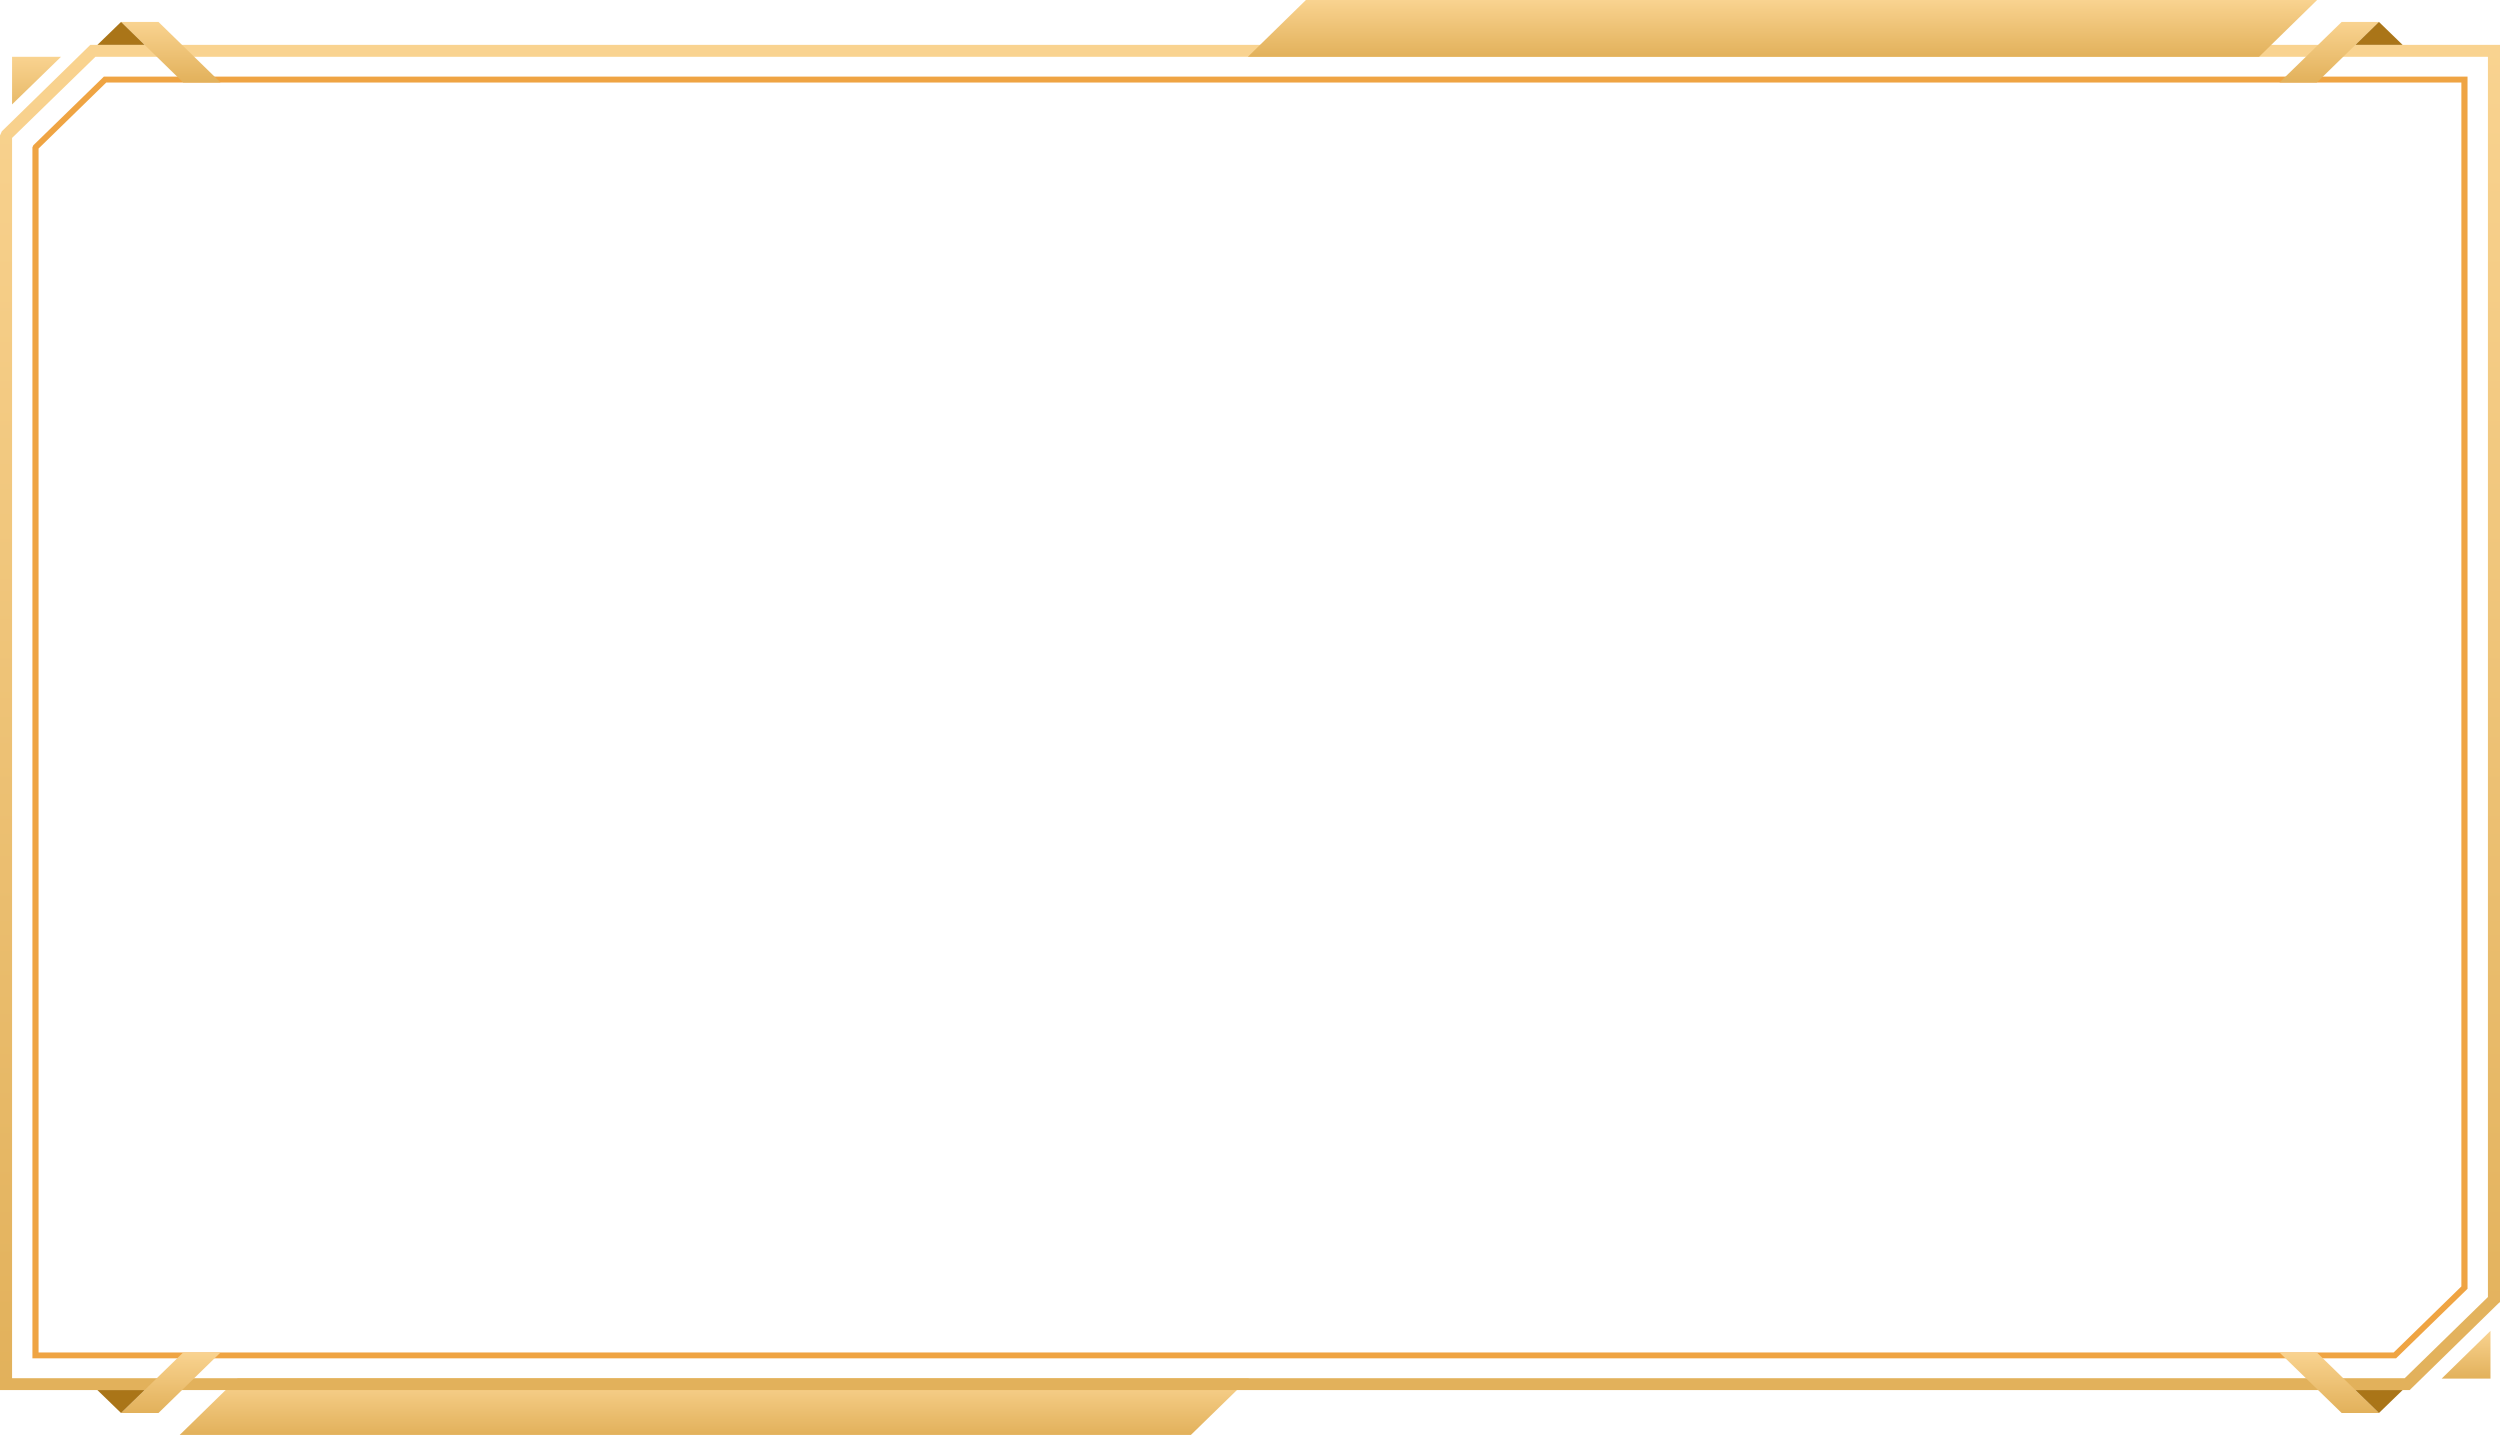
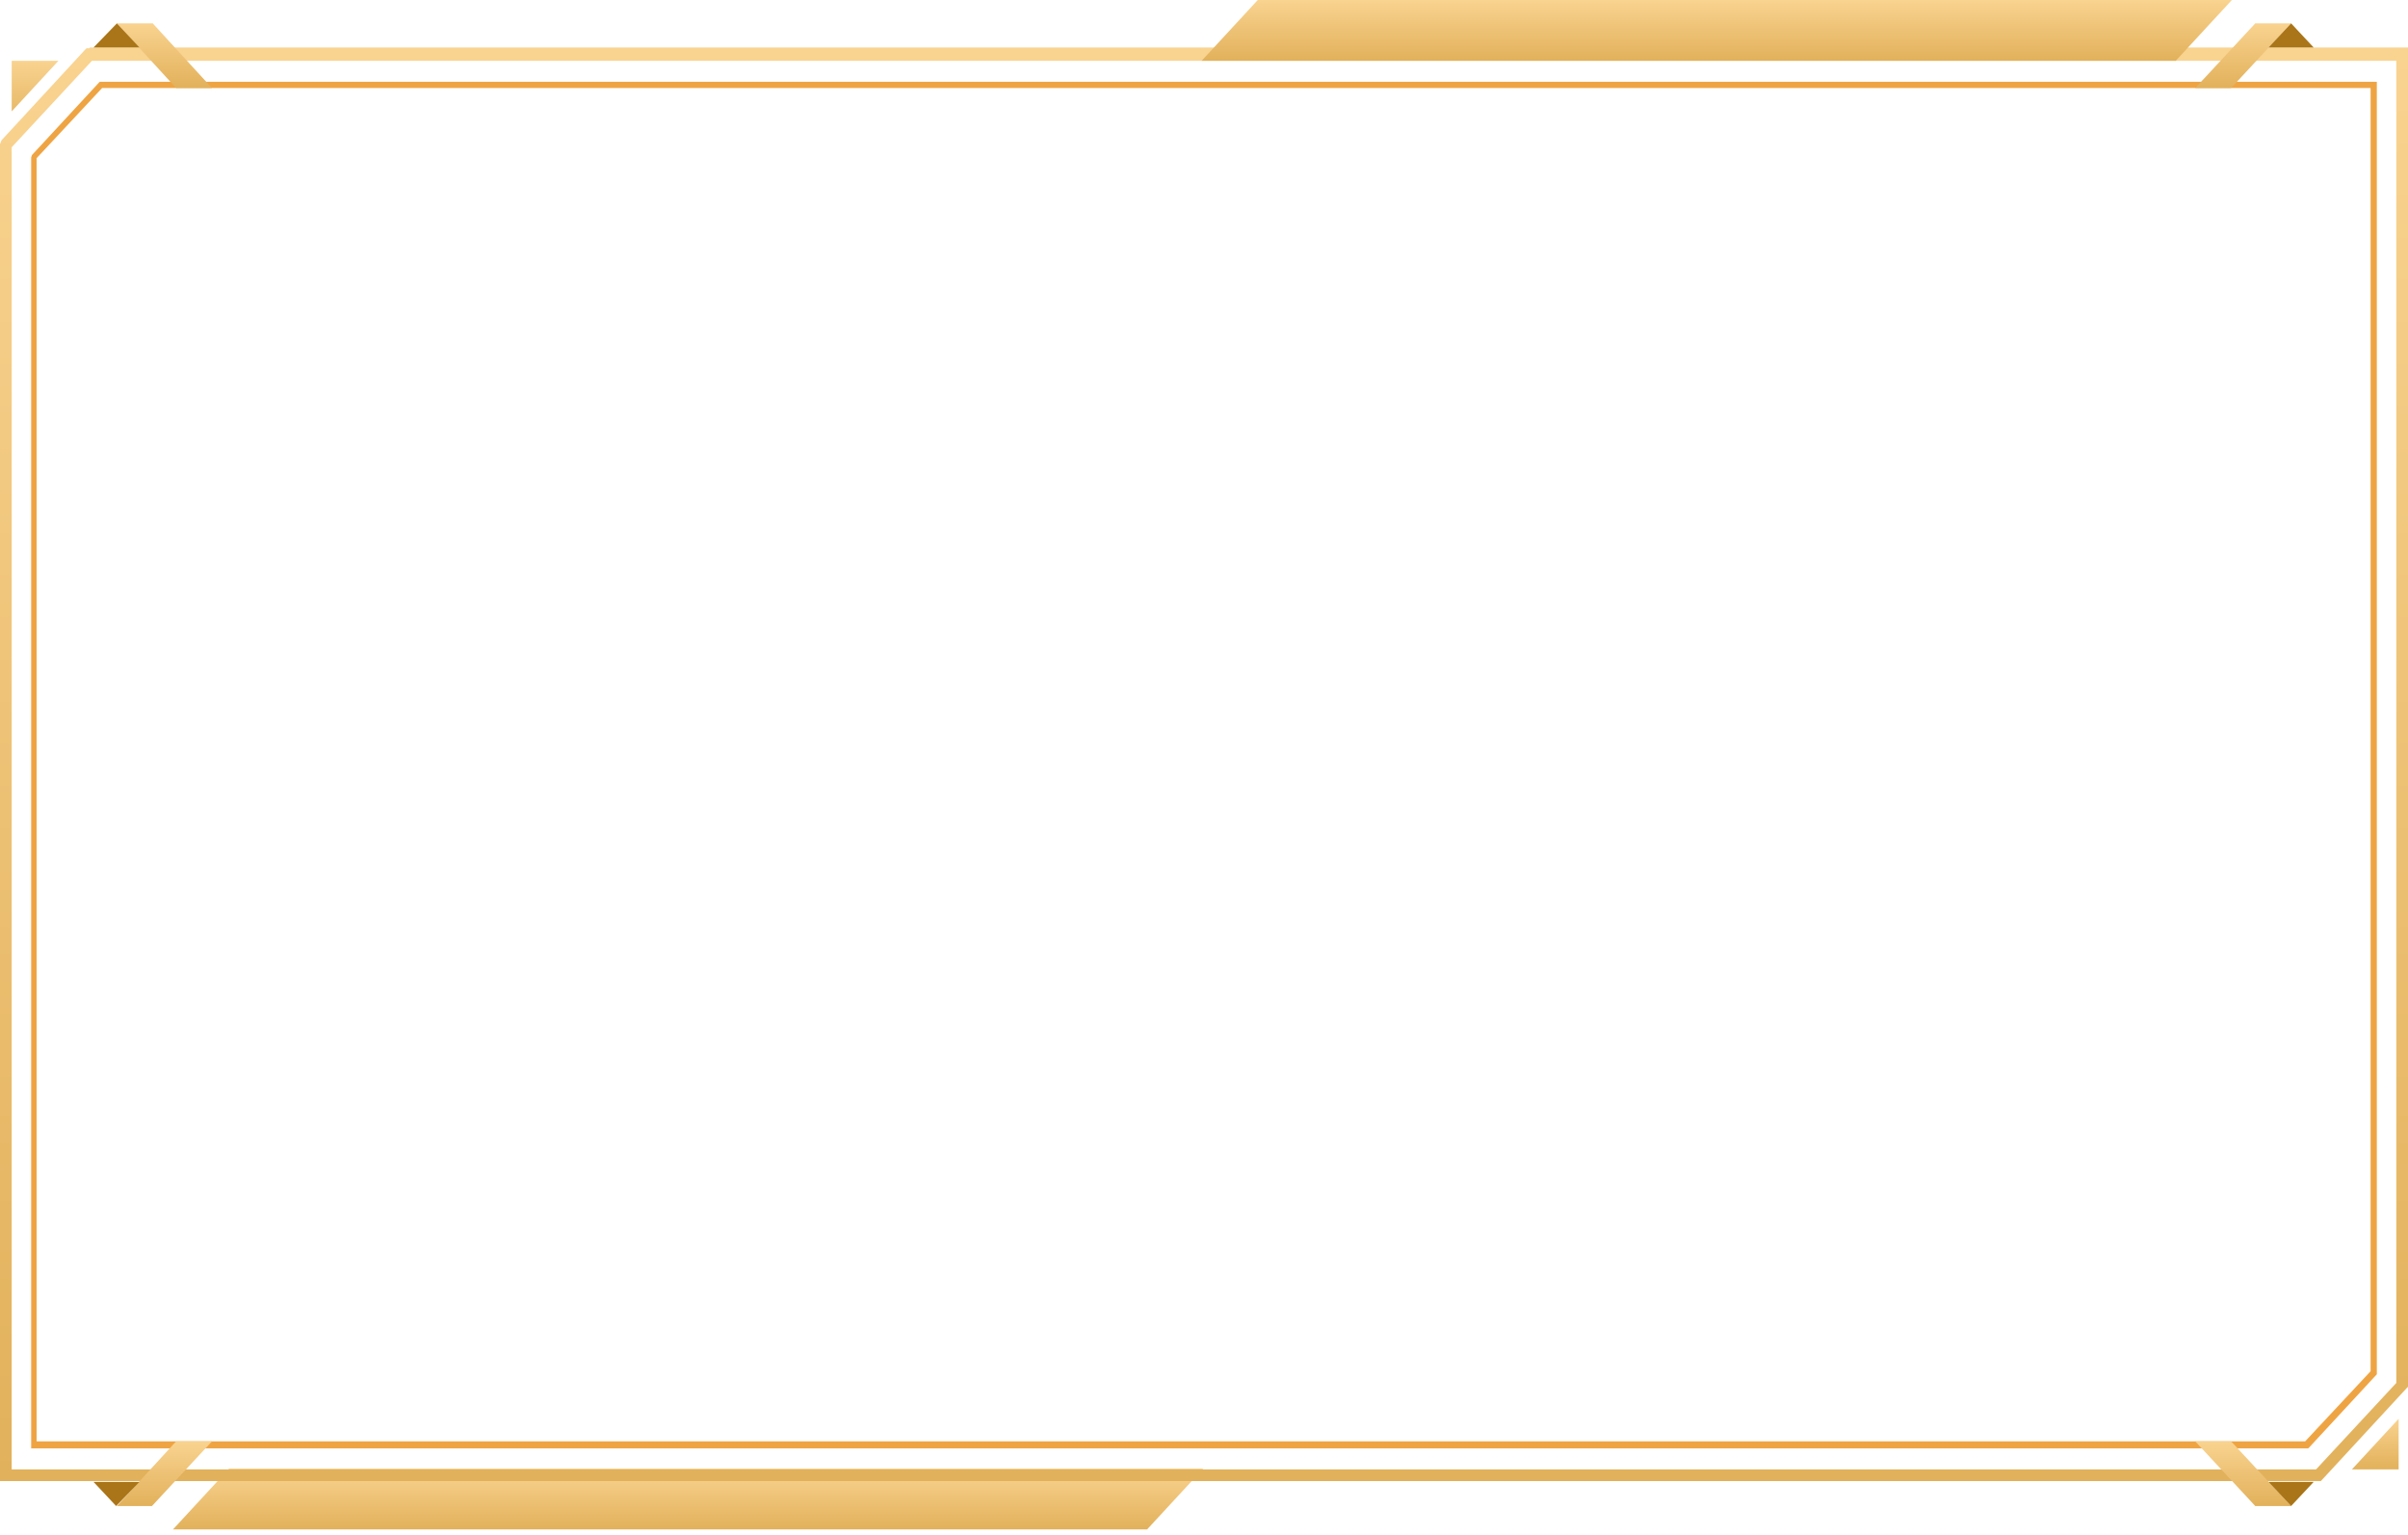
- <svg xmlns="http://www.w3.org/2000/svg" width="342" height="197" viewBox="0 0 342 197" fill="none">
-   <path fill-rule="evenodd" clip-rule="evenodd" d="M170.877 188.536L162.915 196.298H24.584L32.528 188.536H170.877Z" fill="url(#paint0_linear_588_20049)" />
-   <path d="M12.704 6.138H341.174H342V6.943V177.773V178.113L341.752 178.332L329.892 189.919L329.644 190.161H329.296H0.826H0V189.355V18.531L0.248 17.967L12.108 6.38L12.356 6.138H12.704V6.138ZM340.349 7.767H13.057L1.651 18.871V188.537H328.965L340.349 177.433V7.767Z" fill="url(#paint1_linear_588_20049)" />
-   <path d="M14.537 11.288L5.277 20.32V185.016H327.455L336.715 175.983V11.288H14.537ZM4.557 19.878L14.083 10.603L14.207 10.482H14.372H337.128H337.559V10.885V176.144V176.305L337.435 176.426L327.904 185.7L327.781 185.821H327.616H4.865H4.434V185.418V20.159L4.557 19.878Z" fill="#EFA443" />
-   <path fill-rule="evenodd" clip-rule="evenodd" d="M1.65 16.576L10.704 7.762L1.65 16.576ZM8.351 7.767H1.65V14.285L8.351 7.767Z" fill="url(#paint2_linear_588_20049)" />
-   <path fill-rule="evenodd" clip-rule="evenodd" d="M340.698 182.059V188.595H334.016L340.698 182.059Z" fill="url(#paint3_linear_588_20049)" />
-   <path fill-rule="evenodd" clip-rule="evenodd" d="M316.94 11.288H311.826L320.343 2.998H325.439L316.94 11.288Z" fill="url(#paint4_linear_588_20049)" />
-   <path fill-rule="evenodd" clip-rule="evenodd" d="M322.219 6.138H328.676L325.438 2.998L322.219 6.138Z" fill="#AA7518" />
-   <path fill-rule="evenodd" clip-rule="evenodd" d="M25.061 11.288H30.175L21.676 2.998H16.562L25.061 11.288Z" fill="url(#paint5_linear_588_20049)" />
-   <path fill-rule="evenodd" clip-rule="evenodd" d="M19.782 6.138H13.324L16.562 2.998L19.782 6.138Z" fill="#AA7518" />
-   <path fill-rule="evenodd" clip-rule="evenodd" d="M316.94 185.016H311.826L320.343 193.301H325.439L316.94 185.016Z" fill="url(#paint6_linear_588_20049)" />
-   <path fill-rule="evenodd" clip-rule="evenodd" d="M322.219 190.165H328.676L325.438 193.301L322.219 190.165Z" fill="#AA7518" />
-   <path fill-rule="evenodd" clip-rule="evenodd" d="M25.061 185.016H30.175L21.676 193.301H16.562L25.061 185.016Z" fill="url(#paint7_linear_588_20049)" />
-   <path fill-rule="evenodd" clip-rule="evenodd" d="M19.782 190.165H13.324L16.562 193.301L19.782 190.165Z" fill="#AA7518" />
-   <path fill-rule="evenodd" clip-rule="evenodd" d="M316.981 0L309.042 7.767H170.711L178.65 0H316.981Z" fill="url(#paint8_linear_588_20049)" />
-   <defs>
-     <linearGradient id="paint0_linear_588_20049" x1="97.731" y1="188.536" x2="97.731" y2="196.298" gradientUnits="userSpaceOnUse">
-       <stop stop-color="#F9D390" />
-       <stop offset="1" stop-color="#E2B15B" />
-     </linearGradient>
-     <linearGradient id="paint1_linear_588_20049" x1="171" y1="6.138" x2="171" y2="190.161" gradientUnits="userSpaceOnUse">
-       <stop stop-color="#F9D390" />
-       <stop offset="1" stop-color="#E2B15B" />
-     </linearGradient>
-     <linearGradient id="paint2_linear_588_20049" x1="6.177" y1="7.762" x2="6.177" y2="16.576" gradientUnits="userSpaceOnUse">
-       <stop stop-color="#F9D390" />
-       <stop offset="1" stop-color="#E2B15B" />
-     </linearGradient>
-     <linearGradient id="paint3_linear_588_20049" x1="337.357" y1="182.059" x2="337.357" y2="188.595" gradientUnits="userSpaceOnUse">
-       <stop stop-color="#F9D390" />
-       <stop offset="1" stop-color="#E2B15B" />
-     </linearGradient>
-     <linearGradient id="paint4_linear_588_20049" x1="318.632" y1="2.998" x2="318.632" y2="11.288" gradientUnits="userSpaceOnUse">
-       <stop stop-color="#F9D390" />
-       <stop offset="1" stop-color="#E2B15B" />
-     </linearGradient>
-     <linearGradient id="paint5_linear_588_20049" x1="23.369" y1="2.998" x2="23.369" y2="11.288" gradientUnits="userSpaceOnUse">
-       <stop stop-color="#F9D390" />
-       <stop offset="1" stop-color="#E2B15B" />
-     </linearGradient>
-     <linearGradient id="paint6_linear_588_20049" x1="318.632" y1="185.016" x2="318.632" y2="193.301" gradientUnits="userSpaceOnUse">
-       <stop stop-color="#F9D390" />
-       <stop offset="1" stop-color="#E2B15B" />
-     </linearGradient>
-     <linearGradient id="paint7_linear_588_20049" x1="23.369" y1="185.016" x2="23.369" y2="193.301" gradientUnits="userSpaceOnUse">
-       <stop stop-color="#F9D390" />
-       <stop offset="1" stop-color="#E2B15B" />
-     </linearGradient>
-     <linearGradient id="paint8_linear_588_20049" x1="243.846" y1="0" x2="243.846" y2="7.767" gradientUnits="userSpaceOnUse">
-       <stop stop-color="#F9D390" />
-       <stop offset="1" stop-color="#E2B15B" />
-     </linearGradient>
-   </defs>
+ <svg xmlns="http://www.w3.org/2000/svg" version="1.1" id="Layer_1" x="0px" y="0px" viewBox="0 0 309 197" style="enable-background:new 0 0 309 197;" xml:space="preserve">
+   <style type="text/css">
+ 	.st0{fill-rule:evenodd;clip-rule:evenodd;fill:url(#SVGID_1_);}
+ 	.st1{fill:url(#SVGID_2_);}
+ 	.st2{fill:#EFA443;}
+ 	.st3{fill-rule:evenodd;clip-rule:evenodd;fill:url(#SVGID_3_);}
+ 	.st4{fill-rule:evenodd;clip-rule:evenodd;fill:url(#SVGID_4_);}
+ 	.st5{fill-rule:evenodd;clip-rule:evenodd;fill:url(#SVGID_5_);}
+ 	.st6{fill-rule:evenodd;clip-rule:evenodd;fill:#AA7518;}
+ 	.st7{fill-rule:evenodd;clip-rule:evenodd;fill:url(#SVGID_6_);}
+ 	.st8{fill-rule:evenodd;clip-rule:evenodd;fill:url(#SVGID_7_);}
+ 	.st9{fill-rule:evenodd;clip-rule:evenodd;fill:url(#SVGID_8_);}
+ 	.st10{fill-rule:evenodd;clip-rule:evenodd;fill:url(#SVGID_9_);}
+ </style>
+   <linearGradient id="SVGID_1_" gradientUnits="userSpaceOnUse" x1="88.297" y1="9.464" x2="88.297" y2="1.702" gradientTransform="matrix(1 0 0 -1 0 198)">
+     <stop offset="0" style="stop-color:#F9D390" />
+     <stop offset="1" style="stop-color:#E2B15B" />
+   </linearGradient>
+   <path class="st0" d="M154.4,188.5l-7.2,7.8h-125l7.2-7.8H154.4z" />
+   <linearGradient id="SVGID_2_" gradientUnits="userSpaceOnUse" x1="154.494" y1="191.862" x2="154.494" y2="7.839" gradientTransform="matrix(1 0 0 -1 0 198)">
+     <stop offset="0" style="stop-color:#F9D390" />
+     <stop offset="1" style="stop-color:#E2B15B" />
+   </linearGradient>
+   <path class="st1" d="M11.5,6.1h296.8h0.7v0.8v170.8v0.3l-0.2,0.2L298,189.9l-0.2,0.2h-0.3H0.7H0v-0.8V18.5L0.2,18L10.9,6.4l0.2-0.2  H11.5L11.5,6.1z M307.5,7.8H11.8L1.5,18.9v169.7h295.7l10.3-11.1V7.8z" />
+   <path class="st2" d="M13.1,11.3l-8.4,9V185h291.1l8.4-9V11.3H13.1z M4.1,19.9l8.6-9.3l0.1-0.1H13h291.6h0.4v0.4v165.3v0.2l-0.1,0.1  l-8.6,9.3l-0.1,0.1H296H4.4H4v-0.4V20.2L4.1,19.9z" />
+   <linearGradient id="SVGID_3_" gradientUnits="userSpaceOnUse" x1="5.581" y1="190.238" x2="5.581" y2="181.424" gradientTransform="matrix(1 0 0 -1 0 198)">
+     <stop offset="0" style="stop-color:#F9D390" />
+     <stop offset="1" style="stop-color:#E2B15B" />
+   </linearGradient>
+   <path class="st3" d="M1.5,16.6l8.2-8.8L1.5,16.6z M7.5,7.8H1.5v6.5L7.5,7.8z" />
+   <linearGradient id="SVGID_4_" gradientUnits="userSpaceOnUse" x1="304.793" y1="15.941" x2="304.793" y2="9.405" gradientTransform="matrix(1 0 0 -1 0 198)">
+     <stop offset="0" style="stop-color:#F9D390" />
+     <stop offset="1" style="stop-color:#E2B15B" />
+   </linearGradient>
+   <path class="st4" d="M307.8,182.1v6.5h-6L307.8,182.1z" />
+   <linearGradient id="SVGID_5_" gradientUnits="userSpaceOnUse" x1="287.876" y1="195.002" x2="287.876" y2="186.712" gradientTransform="matrix(1 0 0 -1 0 198)">
+     <stop offset="0" style="stop-color:#F9D390" />
+     <stop offset="1" style="stop-color:#E2B15B" />
+   </linearGradient>
+   <path class="st5" d="M286.3,11.3h-4.6l7.7-8.3h4.6L286.3,11.3z" />
+   <path class="st6" d="M291.1,6.1h5.8L294,3L291.1,6.1z" />
+   <linearGradient id="SVGID_6_" gradientUnits="userSpaceOnUse" x1="21.113" y1="195.002" x2="21.113" y2="186.712" gradientTransform="matrix(1 0 0 -1 0 198)">
+     <stop offset="0" style="stop-color:#F9D390" />
+     <stop offset="1" style="stop-color:#E2B15B" />
+   </linearGradient>
+   <path class="st7" d="M22.6,11.3h4.6L19.6,3H15L22.6,11.3z" />
+   <path class="st6" d="M17.9,6.1H12L15,3L17.9,6.1z" />
+   <linearGradient id="SVGID_7_" gradientUnits="userSpaceOnUse" x1="287.876" y1="12.984" x2="287.876" y2="4.699" gradientTransform="matrix(1 0 0 -1 0 198)">
+     <stop offset="0" style="stop-color:#F9D390" />
+     <stop offset="1" style="stop-color:#E2B15B" />
+   </linearGradient>
+   <path class="st8" d="M286.3,185h-4.6l7.7,8.3h4.6L286.3,185z" />
+   <path class="st6" d="M291.1,190.2h5.8l-2.9,3.1L291.1,190.2z" />
+   <linearGradient id="SVGID_8_" gradientUnits="userSpaceOnUse" x1="21.113" y1="12.984" x2="21.113" y2="4.699" gradientTransform="matrix(1 0 0 -1 0 198)">
+     <stop offset="0" style="stop-color:#F9D390" />
+     <stop offset="1" style="stop-color:#E2B15B" />
+   </linearGradient>
+   <path class="st9" d="M22.6,185h4.6l-7.7,8.3H15L22.6,185z" />
+   <path class="st6" d="M17.9,190.2H12l2.9,3.1L17.9,190.2z" />
+   <linearGradient id="SVGID_9_" gradientUnits="userSpaceOnUse" x1="220.309" y1="198" x2="220.309" y2="190.233" gradientTransform="matrix(1 0 0 -1 0 198)">
+     <stop offset="0" style="stop-color:#F9D390" />
+     <stop offset="1" style="stop-color:#E2B15B" />
+   </linearGradient>
+   <path class="st10" d="M286.4,0l-7.2,7.8h-125l7.2-7.8H286.4z" />
</svg>
